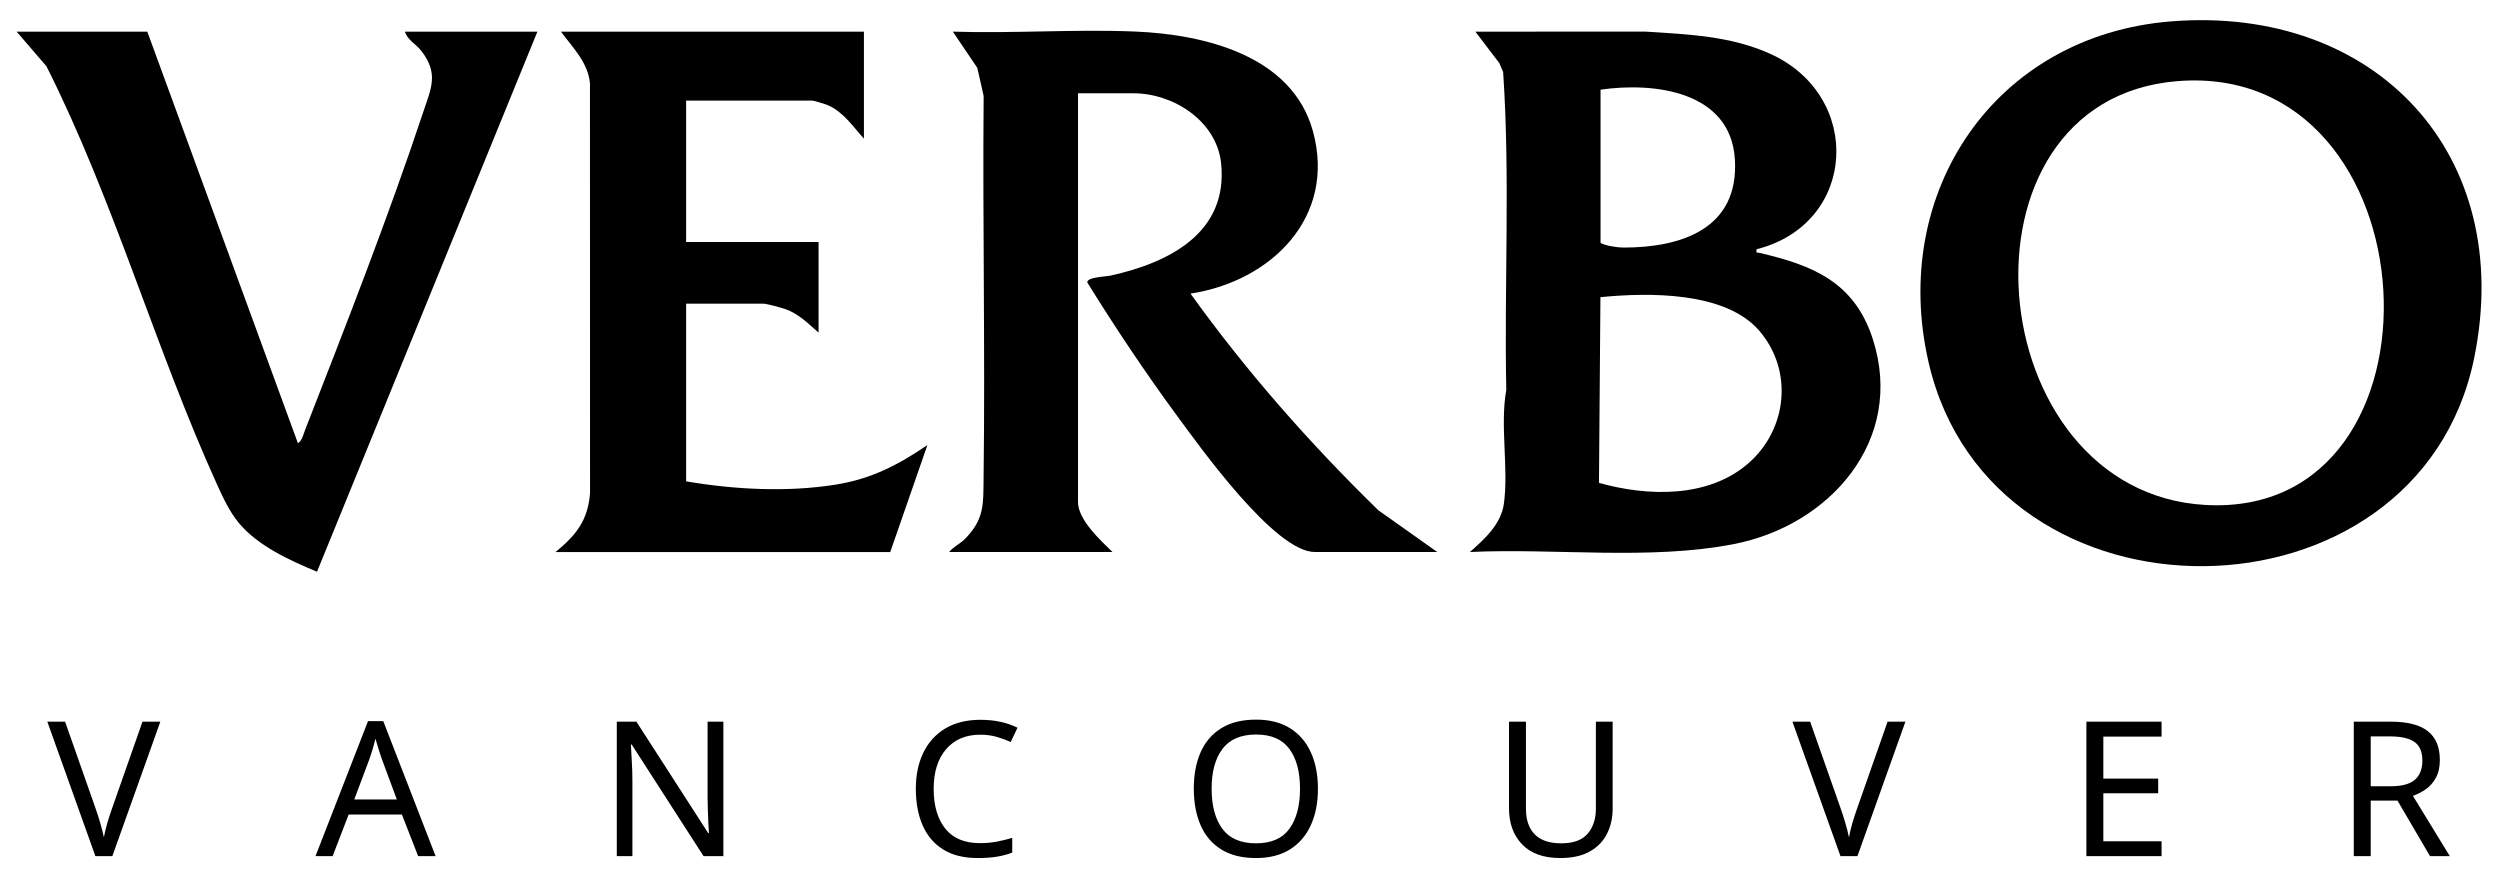
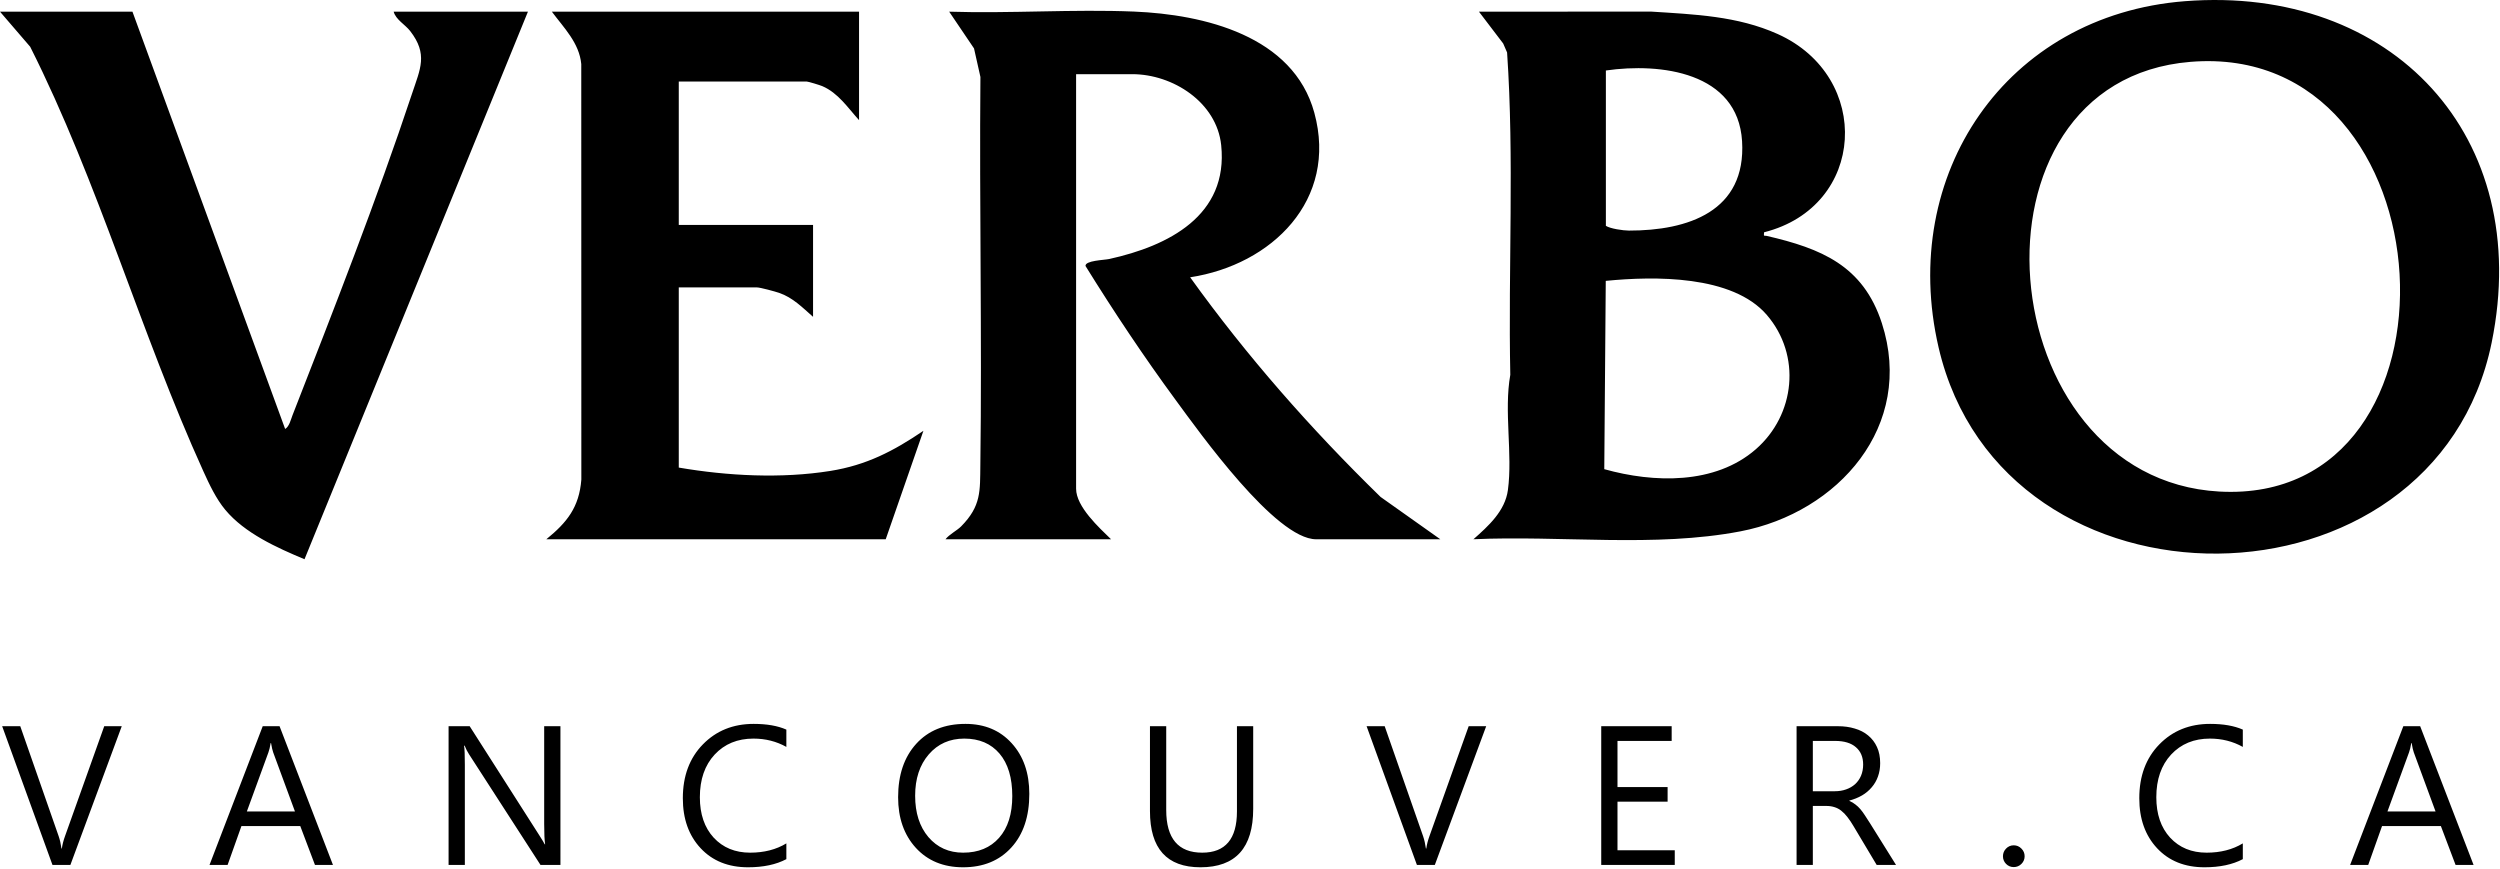
- <svg xmlns="http://www.w3.org/2000/svg" viewBox="178 748 438 156" role="img" aria-label="Verbo Vancouver">
-   <g fill="currentColor">
-     <path transform="matrix(1.3333,0,0,-1.3333,559.43,762.22)" d="M 0,0 C -30.525,-2.497 -26.087,-54.03 3.733,-55.689 36.973,-57.538 34.051,2.786 0,0 m -0.715,7.862 c 26.848,2.097 45.224,-17.5 39.749,-44.251 -7.378,-36.046 -63.316,-36.661 -71.678,-0.619 -5.194,22.391 8.701,43.056 31.929,44.87" />
-     <path transform="matrix(1.3333,0,0,-1.3333,458.14,832.6)" d="m 0,0 c 6.399,-1.795 14.357,-2.031 19.643,2.583 5.118,4.467 5.91,12.184 1.427,17.401 -4.469,5.201 -14.614,5.039 -20.878,4.42 z M 0.207,51.668 V 31.536 C 0.776,31.167 2.438,30.922 3.187,30.92 10.831,30.909 18.414,33.395 17.859,42.506 17.315,51.461 7.297,52.693 0.207,51.668 M 20.709,30.7 c -0.059,-0.631 -0.01,-0.386 0.357,-0.471 6.99,-1.624 12.48,-3.807 14.909,-11.312 C 40.277,5.624 30.328,-5.623 17.654,-8.057 6.542,-10.191 -5.653,-8.563 -16.957,-9.083 c 1.936,1.711 4.1,3.652 4.467,6.373 0.634,4.696 -0.536,10.197 0.31,14.938 -0.282,13.904 0.525,27.95 -0.415,41.775 l -0.505,1.163 -3.141,4.125 22.299,0.011 C 11.674,58.94 17.253,58.738 22.464,56.399 34.795,50.864 33.936,34.03 20.709,30.7" />
-     <path transform="matrix(1.3333,0,0,-1.3333,344.3,844.71)" d="M 0,0 C 0.474,0.625 1.499,1.136 2.025,1.669 4.648,4.322 4.472,6.255 4.517,9.638 4.74,26.393 4.38,43.161 4.526,59.916 L 3.697,63.614 0.478,68.376 C 8.404,68.122 16.543,68.717 24.447,68.389 33.486,68.014 45.075,65.264 47.8,55.275 50.886,43.969 42.289,35.567 31.708,33.952 39.047,23.728 47.382,14.267 56.387,5.486 L 64.129,0 H 48.037 C 42.779,0 32.923,13.841 29.843,18.031 25.708,23.659 21.83,29.48 18.146,35.415 c -0.072,0.716 2.403,0.761 3.08,0.91 7.633,1.682 15.456,5.608 14.504,14.75 -0.578,5.55 -6.255,9.202 -11.533,9.202 H 16.926 V 6.552 c 0,-2.334 2.985,-5.044 4.53,-6.552 z" />
-     <path transform="matrix(1.3333,0,0,-1.3333,203.81,753.55)" d="m 0,0 19.79,-54.082 c 0.544,0.327 0.731,1.211 0.955,1.782 5.258,13.465 10.956,28.027 15.496,41.693 1.063,3.201 2.085,5.092 -0.249,8.1 C 35.346,-1.674 34.129,-1.033 33.853,0 H 51.256 L 22.298,-70.965 c -3.577,1.494 -7.733,3.364 -10.262,6.397 -1.2,1.439 -2.073,3.303 -2.85,5.014 -8.114,17.862 -13.599,37.464 -22.439,55.006 L -17.165,0 Z" />
-     <path transform="matrix(1.3333,0,0,-1.3333,329.36,753.55)" d="m 0,0 v -14.057 c -1.451,1.595 -2.693,3.522 -4.768,4.408 -0.3,0.129 -1.827,0.596 -2.026,0.596 H -23.363 V -27.637 H -5.96 v -11.912 c -1.372,1.204 -2.621,2.498 -4.401,3.106 -0.527,0.18 -2.447,0.706 -2.87,0.706 h -10.132 v -23.349 c 6.315,-1.083 13.279,-1.45 19.628,-0.437 4.702,0.75 8.196,2.571 12.077,5.202 L 3.457,-68.377 h -43.985 c 2.685,2.185 4.257,4.144 4.538,7.734 L -36,-6.792 c -0.254,2.744 -2.267,4.706 -3.812,6.792 z" />
-   </g>
-   <text x="397" y="898" text-anchor="middle" fill="currentColor" font-family="Manrope, sans-serif" font-size="33" font-weight="500" letter-spacing="28.5" textLength="428" lengthAdjust="spacing">VANCOUVER</text>
+ <svg xmlns="http://www.w3.org/2000/svg" role="img" aria-label="Verbo Vancouver" viewBox="0 0 432 150">
+   <path fill="currentColor" d="M378.512 10.688c-40.7 3.329-34.782 72.04 4.978 74.252 44.32 2.465 40.424-77.967-4.978-74.252M377.559.205c35.797-2.796 60.299 23.333 52.999 59.001-9.838 48.062-84.422 48.882-95.571.826-6.925-29.855 11.601-57.408 42.572-59.827m-100.34 80.867c8.532 2.394 19.142 2.708 26.19-3.444 6.824-5.956 7.88-16.245 1.903-23.201-5.959-6.935-19.485-6.719-27.837-5.893zm.276-68.89v26.842c.758.492 2.974.819 3.973.822 10.192.014 20.303-3.3 19.563-15.448-.726-11.94-14.083-13.583-23.536-12.216m27.336 27.957c-.079.841-.014.515.476.628 9.32 2.165 16.64 5.076 19.878 15.083 5.736 17.724-7.529 32.72-24.428 35.965-14.816 2.845-31.076.675-46.148 1.368 2.582-2.281 5.467-4.87 5.956-8.497.846-6.262-.714-13.596.414-19.918-.376-18.538.7-37.266-.554-55.7l-.673-1.55-4.188-5.5 29.732-.015c7.488.483 14.927.752 21.875 3.87 16.441 7.38 15.296 29.826-2.34 34.266M163.382 93.186c.632-.833 1.998-1.515 2.7-2.225 3.497-3.538 3.262-6.115 3.322-10.626.298-22.34-.182-44.697.013-67.037l-1.106-4.93-4.292-6.35c10.568.339 21.42-.455 31.959-.017 12.052.5 27.504 4.166 31.137 17.485 4.115 15.075-7.348 26.277-21.456 28.43 9.786 13.633 20.899 26.247 32.905 37.955l10.323 7.315h-21.456c-7.01 0-20.152-18.455-24.258-24.041-5.514-7.504-10.684-15.266-15.596-23.179-.096-.955 3.204-1.015 4.106-1.213 10.178-2.243 20.608-7.478 19.339-19.667-.771-7.4-8.34-12.27-15.377-12.27h-9.695V84.45c0 3.112 3.98 6.725 6.04 8.736zM22.887 2.016l26.386 72.11c.726-.436.975-1.615 1.274-2.376 7.01-17.954 14.608-37.37 20.661-55.591 1.417-4.268 2.78-6.79-.332-10.8-.861-1.11-2.484-1.965-2.852-3.343h23.204l-38.61 94.62c-4.77-1.992-10.311-4.485-13.683-8.529-1.6-1.919-2.764-4.404-3.8-6.685C24.316 57.606 17.003 31.47 5.216 8.08L0 2.016zm125.556 0v18.743c-1.935-2.127-3.591-4.696-6.358-5.878-.4-.172-2.436-.795-2.701-.795h-22.092v24.78h23.204v15.882c-1.829-1.605-3.495-3.33-5.868-4.142-.703-.24-3.263-.94-3.827-.94h-13.509v31.131c8.42 1.444 17.705 1.934 26.171.583 6.269-1 10.928-3.428 16.102-6.936l-6.513 18.741H94.405c3.58-2.913 5.676-5.525 6.051-10.312l-.013-71.801c-.339-3.659-3.023-6.275-5.083-9.056zM21.039 125.489l-8.878 23.975H9.068L.374 125.489h3.127l6.637 19.01q.317.92.485 2.123h.067q.133-1.003.552-2.157l6.77-18.976zm36.498 23.975h-3.11l-2.541-6.721H41.72l-2.391 6.721h-3.126l9.195-23.975h2.91zm-6.57-9.245-3.762-10.215q-.185-.503-.368-1.605h-.067q-.168 1.019-.385 1.605l-3.728 10.215zm45.877 9.245H93.4l-12.34-19.109a8 8 0 0 1-.769-1.505h-.1q.134.77.134 3.294v17.32h-2.81v-23.975h3.645l12.005 18.809q.752 1.17.97 1.605h.066q-.167-1.037-.167-3.527v-16.887h2.809zm39.039-1.003q-2.658 1.405-6.62 1.405-5.116 0-8.193-3.294t-3.076-8.644q0-5.75 3.461-9.295t8.777-3.545q3.411 0 5.651.987v2.992q-2.574-1.438-5.684-1.438-4.13 0-6.705 2.759-2.558 2.759-2.558 7.373 0 4.38 2.391 6.989 2.407 2.59 6.303 2.591 3.612 0 6.253-1.605zm30.546 1.405q-5.098 0-8.175-3.361-3.06-3.36-3.06-8.744 0-5.784 3.127-9.229t8.51-3.444q4.965 0 7.991 3.344 3.043 3.344 3.043 8.744 0 5.868-3.11 9.279t-8.326 3.411m.201-22.237q-3.778 0-6.136 2.726t-2.357 7.155q0 4.431 2.29 7.139 2.307 2.692 6.002 2.692 3.946 0 6.22-2.575 2.274-2.574 2.274-7.205 0-4.749-2.207-7.34-2.208-2.592-6.086-2.592m49.923 12.138q0 10.1-9.111 10.099-8.728 0-8.728-9.714v-14.663h2.809v14.479q0 7.373 6.22 7.373 6.002 0 6.002-7.122v-14.73h2.808zm40.26-14.278-8.877 23.975h-3.093l-8.694-23.975h3.126l6.638 19.01q.317.92.484 2.123h.067q.134-1.003.552-2.157l6.771-18.976zm32.586 23.975h-12.706v-23.975h12.171v2.542h-9.362v7.975h8.66v2.524h-8.66v8.393h9.897zm38.237 0h-3.344l-4.012-6.721a14 14 0 0 0-1.07-1.588 6 6 0 0 0-1.07-1.087 3.5 3.5 0 0 0-1.171-.602q-.618-.2-1.404-.2h-2.307v10.198h-2.809v-23.975h7.156q1.571 0 2.892.402 1.338.384 2.307 1.187a5.5 5.5 0 0 1 1.538 2.006q.552 1.187.552 2.792 0 1.254-.384 2.307a5.8 5.8 0 0 1-1.07 1.856 6.5 6.5 0 0 1-1.672 1.404 8.6 8.6 0 0 1-2.19.887v.066q.601.268 1.036.619.451.334.853.803.4.468.786 1.07.401.585.886 1.371zm-14.378-21.433v8.694h3.812q1.053 0 1.939-.318a4.6 4.6 0 0 0 1.555-.903 4.2 4.2 0 0 0 1.02-1.454q.368-.87.368-1.94 0-1.923-1.254-2.993-1.237-1.086-3.595-1.086zm34.709 21.801q-.77 0-1.321-.551a1.84 1.84 0 0 1-.535-1.321q0-.77.535-1.321a1.78 1.78 0 0 1 1.321-.569q.786 0 1.338.569.55.552.551 1.321 0 .768-.551 1.321a1.83 1.83 0 0 1-1.338.551m39.591-1.371q-2.658 1.405-6.621 1.405-5.115 0-8.192-3.294t-3.076-8.644q0-5.75 3.461-9.295t8.777-3.545q3.411 0 5.651.987v2.992q-2.574-1.438-5.684-1.438-4.13 0-6.705 2.759-2.558 2.759-2.558 7.373 0 4.38 2.391 6.989 2.408 2.59 6.303 2.591 3.612 0 6.253-1.605zm39.876 1.003h-3.11l-2.541-6.721h-10.166l-2.39 6.721H406.1l9.196-23.975h2.909zm-6.571-9.245-3.762-10.215q-.183-.503-.368-1.605h-.066q-.168 1.019-.385 1.605l-3.728 10.215z" />
</svg>
